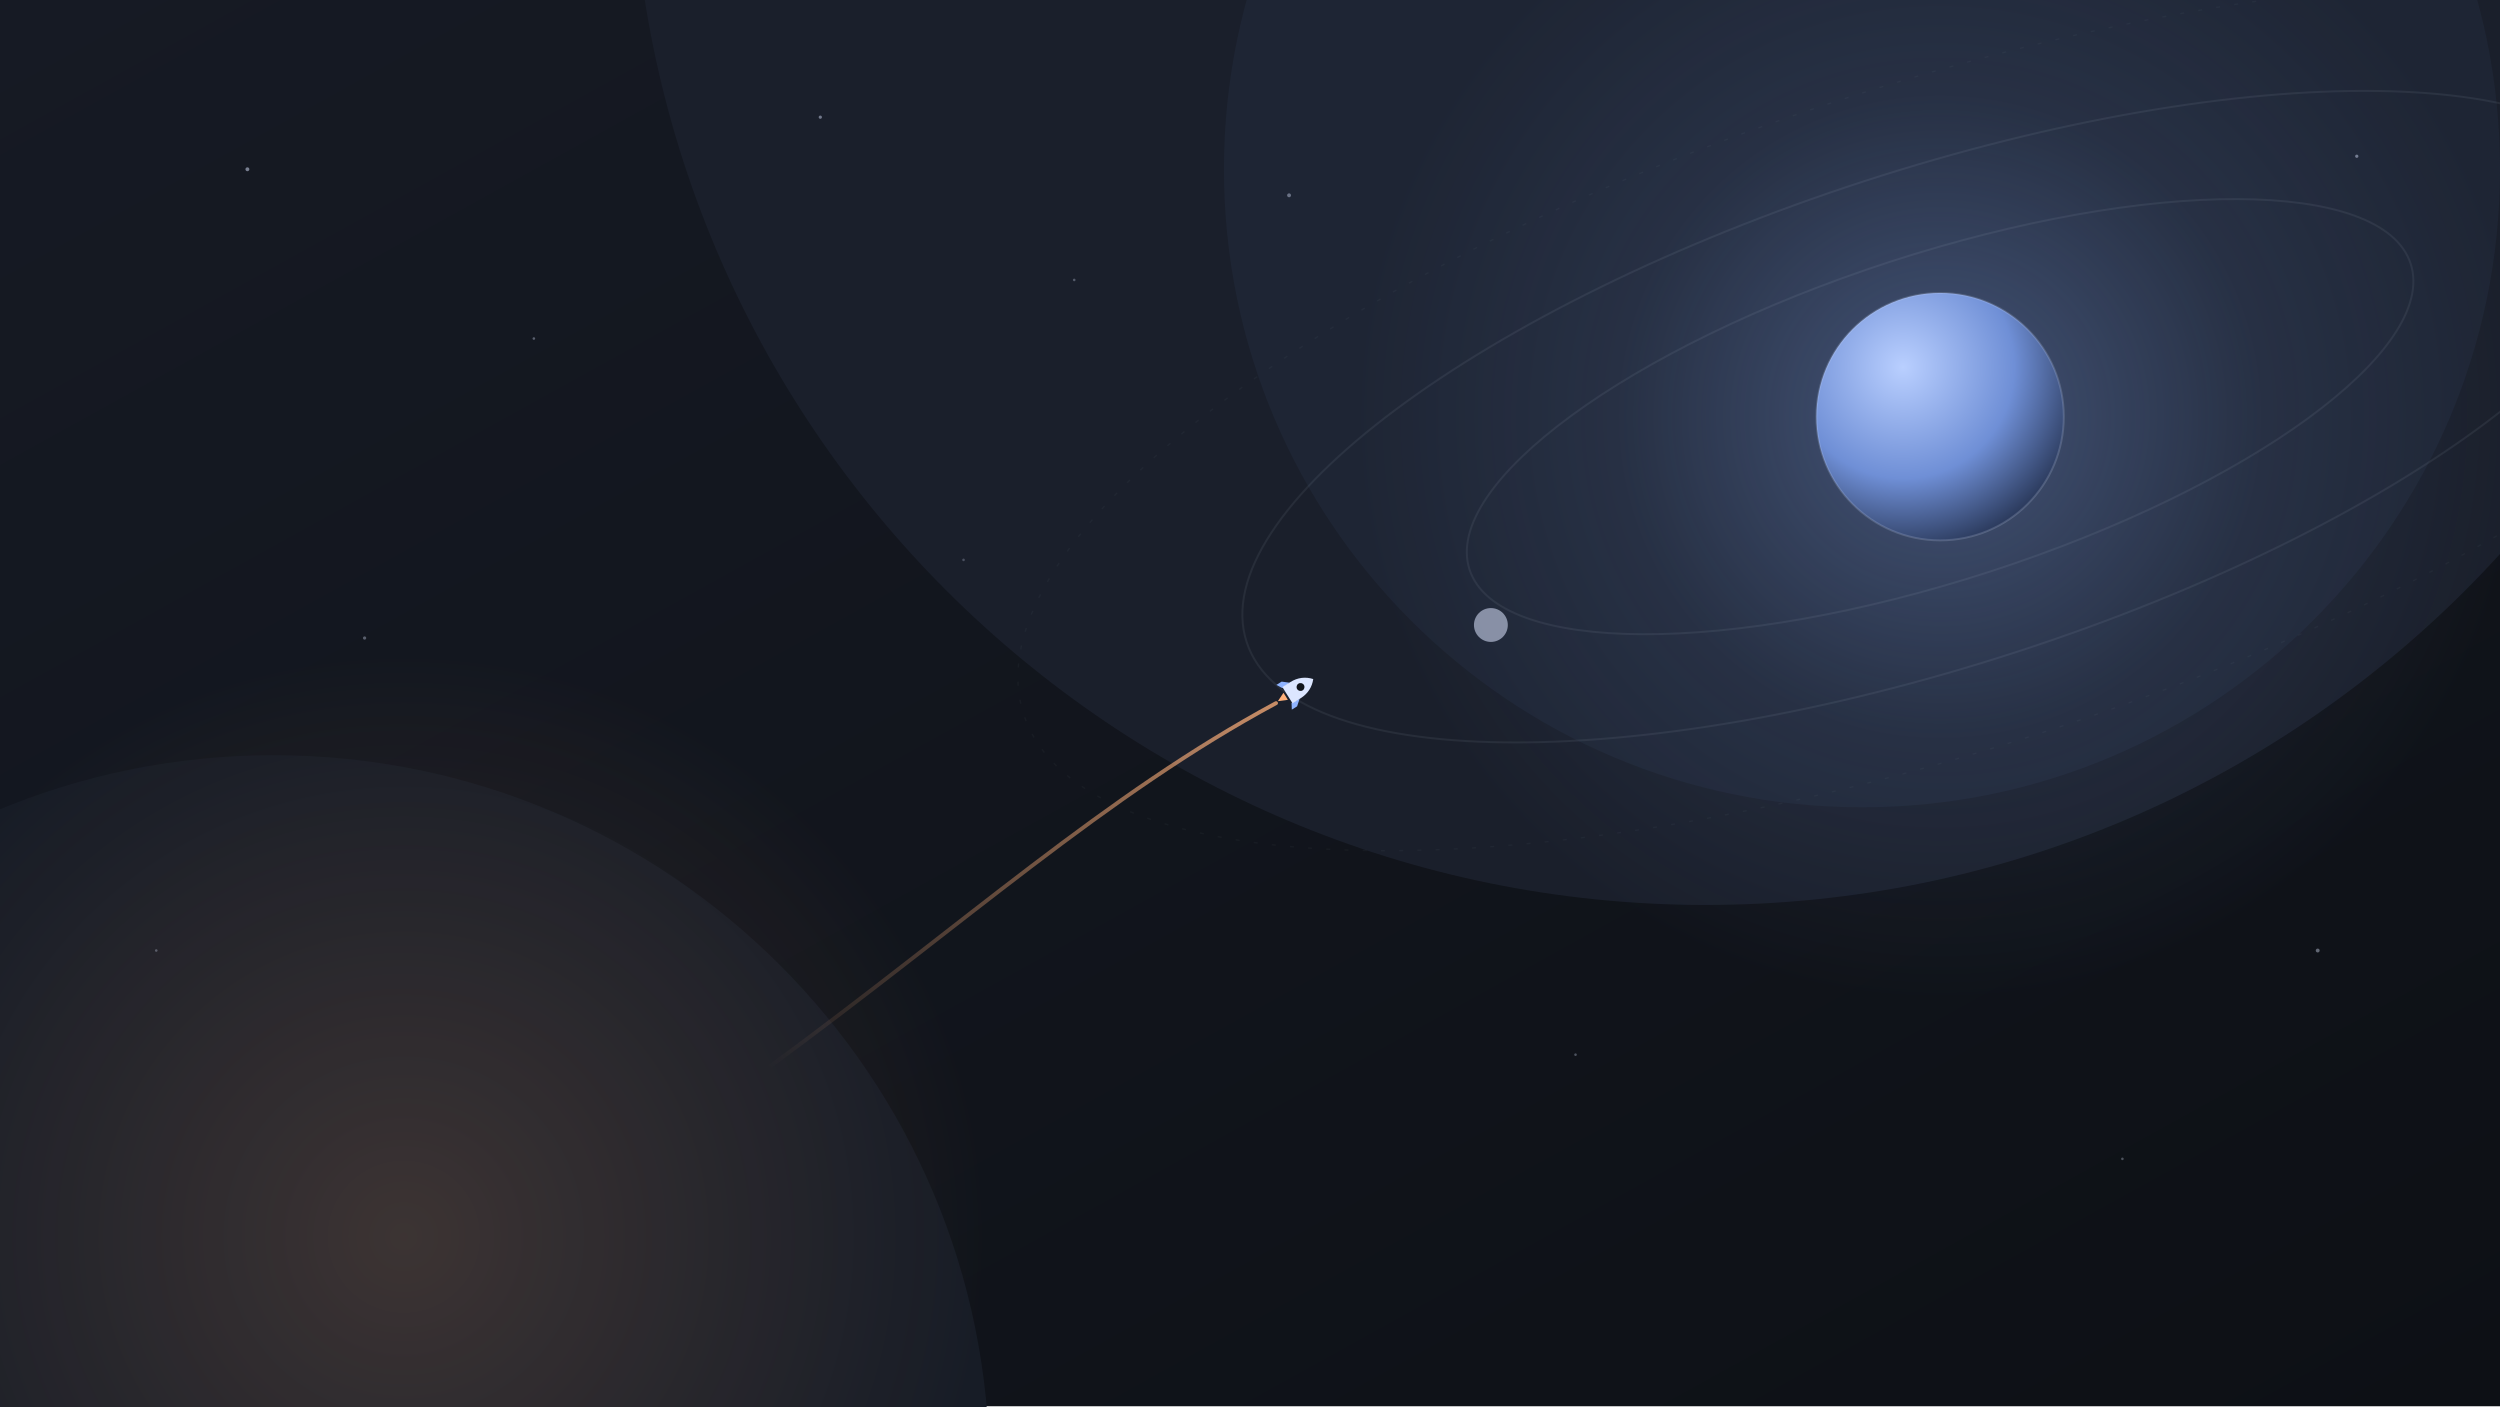
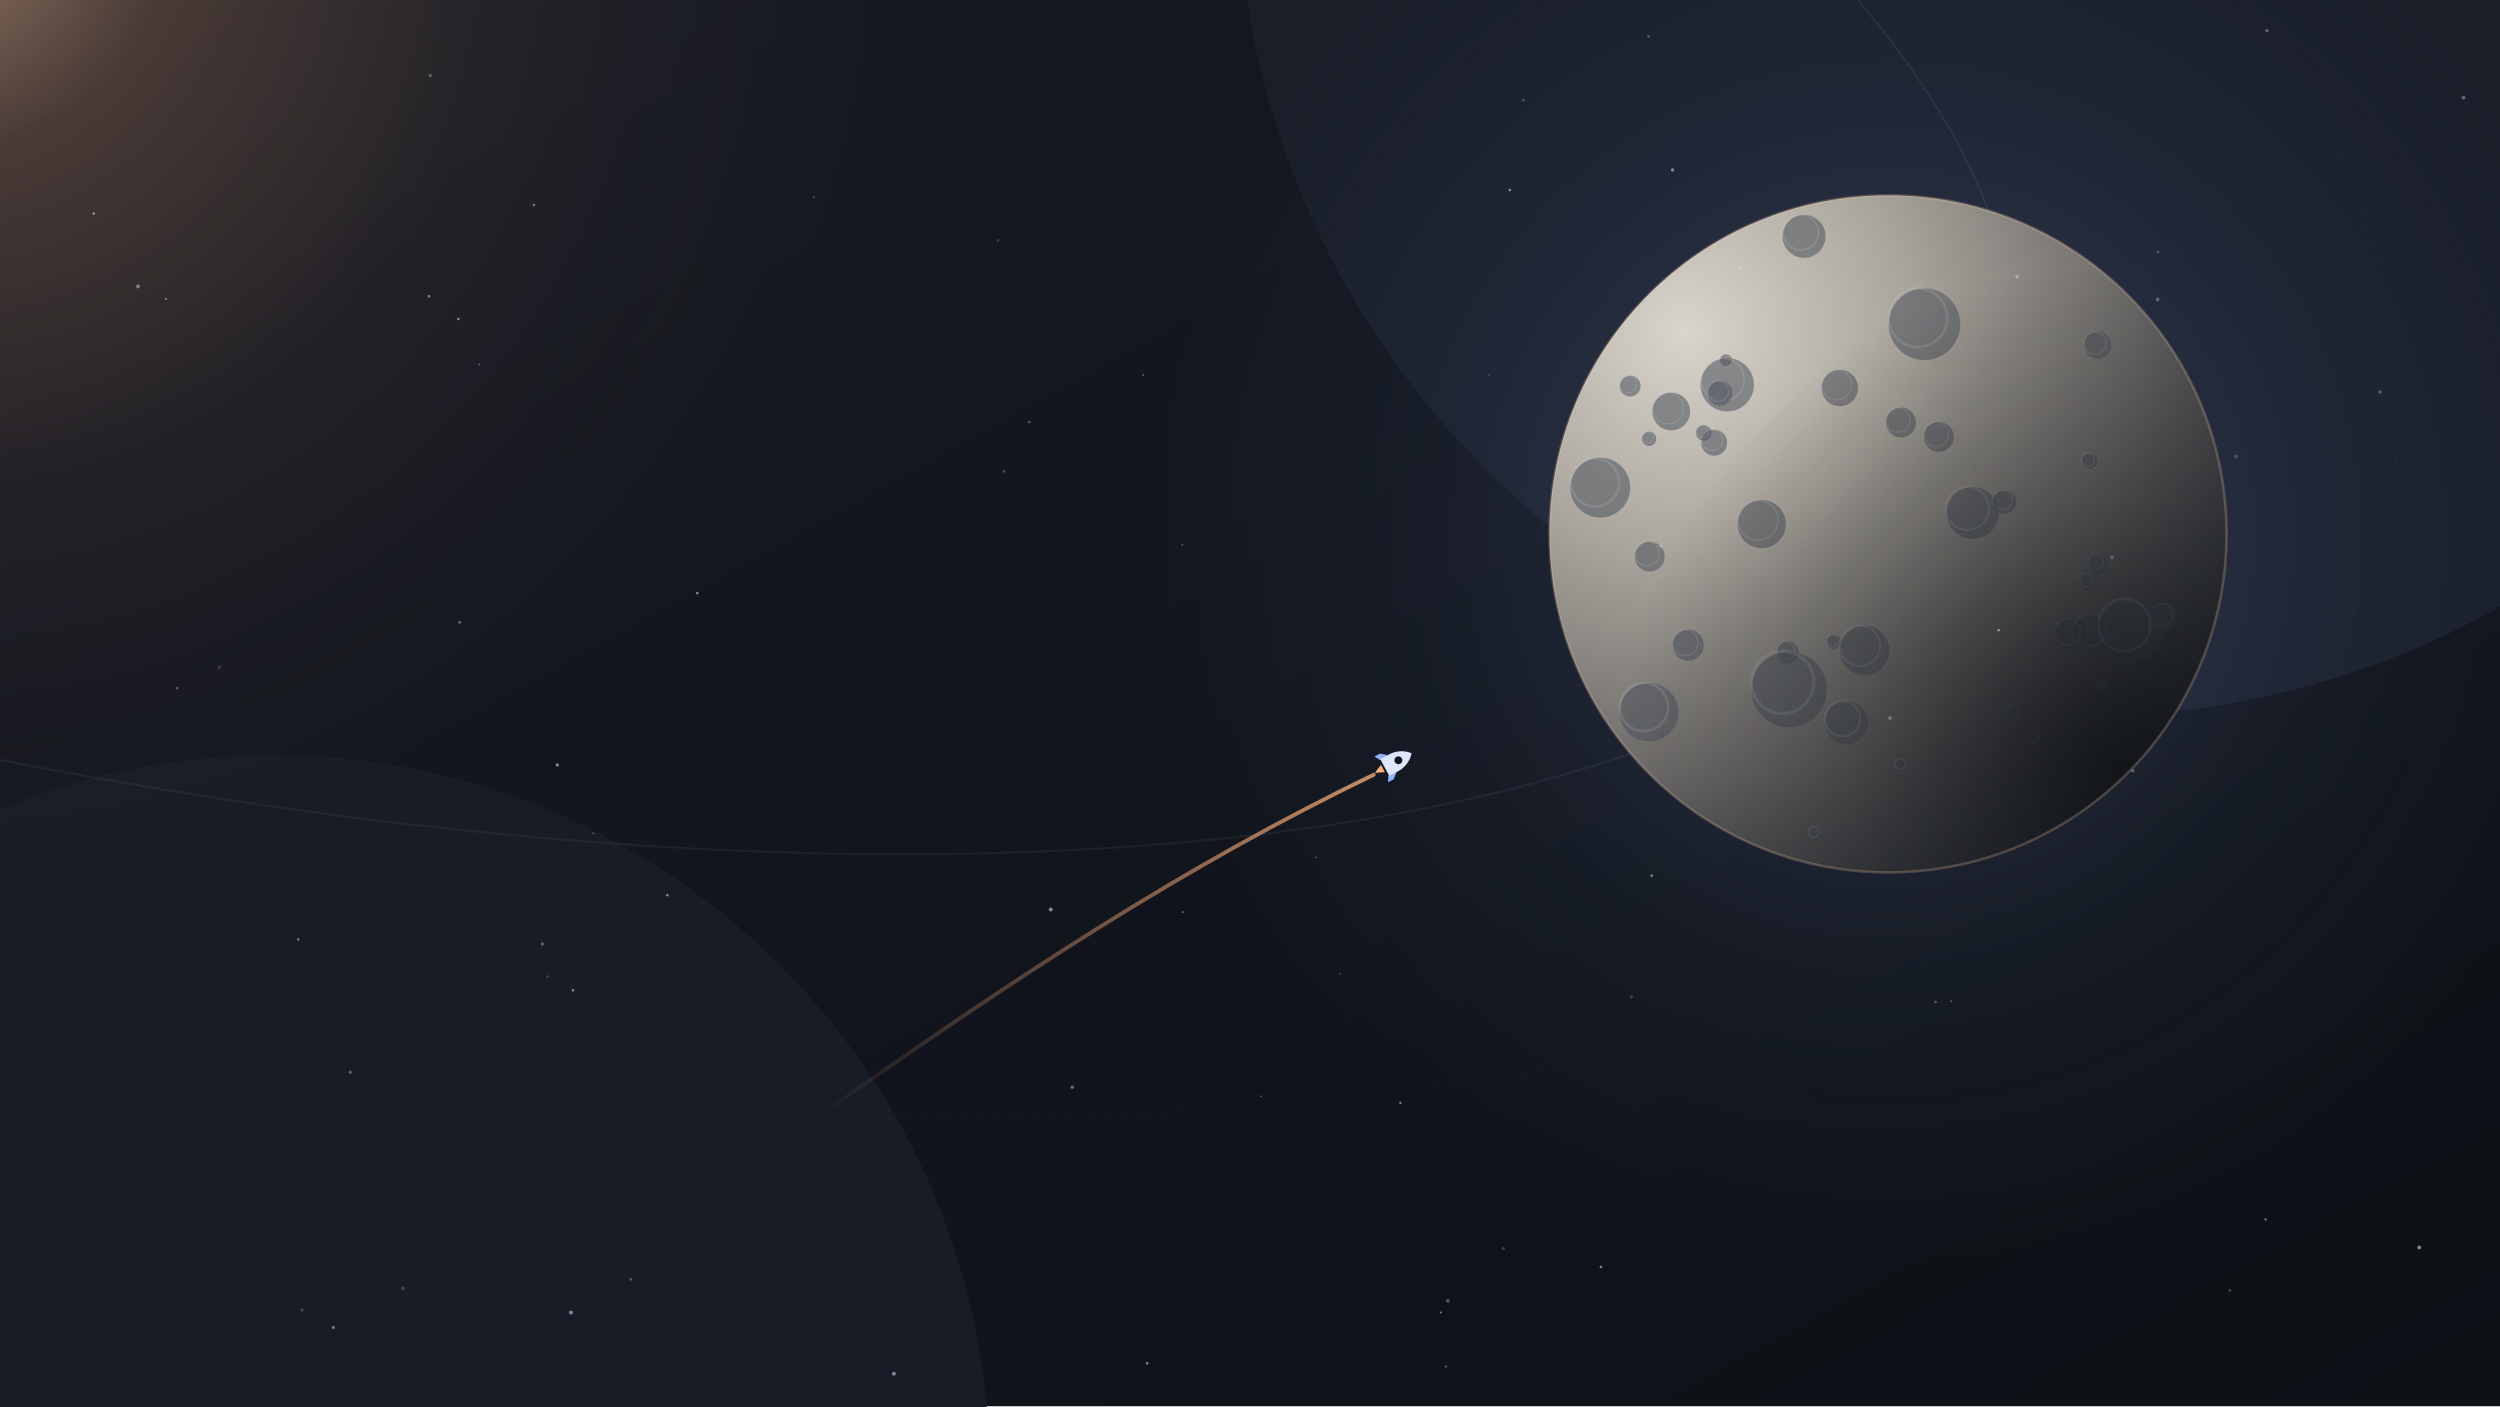
<svg xmlns="http://www.w3.org/2000/svg" width="3840" height="2160" viewBox="0 0 3840 2160">
  <defs>
    <linearGradient id="base" x1="0" y1="0" x2="1" y2="1">
      <stop offset="0" stop-color="#161a24" />
      <stop offset="1" stop-color="#0d1015" />
    </linearGradient>
+     <radialGradient id="sun" cx="0.5" cy="0.5" r="0.5">
+       <stop offset="0" stop-color="#ffd2a8" stop-opacity="0.55" />
+       <stop offset="0.25" stop-color="#ffb07a" stop-opacity="0.22" />
+       <stop offset="0.6" stop-color="#ffb07a" stop-opacity="0.06" />
+       <stop offset="1" stop-color="#ffb07a" stop-opacity="0" />
+     </radialGradient>
    <radialGradient id="glow" cx="0.5" cy="0.5" r="0.5">
-       <stop offset="0" stop-color="#8fb3ff" stop-opacity="0.34" />
-       <stop offset="0.55" stop-color="#8fb3ff" stop-opacity="0.08" />
+       <stop offset="0" stop-color="#8fb3ff" stop-opacity="0.22" />
+       <stop offset="0.6" stop-color="#8fb3ff" stop-opacity="0.05" />
      <stop offset="1" stop-color="#8fb3ff" stop-opacity="0" />
    </radialGradient>
-     <radialGradient id="warm" cx="0.5" cy="0.5" r="0.5">
-       <stop offset="0" stop-color="#ffb07a" stop-opacity="0.16" />
-       <stop offset="1" stop-color="#ffb07a" stop-opacity="0" />
-     </radialGradient>
-     <radialGradient id="planet" cx="0.35" cy="0.3" r="0.75">
-       <stop offset="0" stop-color="#b9cfff" />
-       <stop offset="0.6" stop-color="#6f8fd6" />
-       <stop offset="1" stop-color="#2b3a5c" />
-     </radialGradient>
+     <radialGradient id="mercury" cx="0.2" cy="0.2" r="0.95">
+       <stop offset="0" stop-color="#d9d4cc" />
+       <stop offset="0.35" stop-color="#a9a49c" />
+       <stop offset="0.7" stop-color="#6c6a68" />
+       <stop offset="1" stop-color="rgb(42,45,51)" />
+     </radialGradient>
+     <radialGradient id="night" cx="0.85" cy="0.85" r="0.75">
+       <stop offset="0" stop-color="rgb(13,16,21)" stop-opacity="0.85" />
+       <stop offset="0.55" stop-color="rgb(13,16,21)" stop-opacity="0.35" />
+       <stop offset="1" stop-color="rgb(13,16,21)" stop-opacity="0" />
+     </radialGradient>
+     <clipPath id="disc">
+       <circle cx="2900" cy="820" r="520" />
+     </clipPath>
    <linearGradient id="trail" x1="0" y1="1" x2="1" y2="0">
      <stop offset="0" stop-color="#ffb07a" stop-opacity="0" />
      <stop offset="1" stop-color="#ffb07a" stop-opacity="0.75" />
    </linearGradient>
  </defs>
  <rect width="3840" height="2160" fill="url(#base)" />
-   <circle cx="2620" cy="-260" r="1650" fill="#1a1f2b" />
-   <circle cx="2860" cy="260" r="980" fill="#1e2534" />
  <circle cx="420" cy="2260" r="1100" fill="#171c26" />
-   <circle cx="2980" cy="640" r="900" fill="url(#glow)" />
-   <circle cx="620" cy="1900" r="900" fill="url(#warm)" />
-   <g fill="none" stroke="#dce6ff" stroke-opacity="0.07" stroke-width="3">
-     <ellipse cx="2980" cy="640" rx="760" ry="250" transform="rotate(-18 2980 640)" />
-     <ellipse cx="2980" cy="640" rx="1120" ry="380" transform="rotate(-18 2980 640)" />
+   <circle cx="3200" cy="-200" r="1300" fill="#191e29" />
+   <circle cx="-120" cy="-140" r="1500" fill="url(#sun)" />
+   <circle cx="2900" cy="820" r="1150" fill="url(#glow)" />
+   <ellipse cx="-120" cy="-140" rx="3300" ry="1250" transform="rotate(14 -120 -140)" fill="none" stroke="#dce6ff" stroke-opacity="0.06" stroke-width="3" />
+   <ellipse cx="-120" cy="-140" rx="3900" ry="1650" transform="rotate(14 -120 -140)" fill="none" stroke="#dce6ff" stroke-opacity="0.035" stroke-width="2" stroke-dasharray="6 22" />
+   <circle cx="2900" cy="820" r="520" fill="url(#mercury)" />
+   <g clip-path="url(#disc)">
+     <circle cx="2817" cy="986" r="11" fill="rgb(77,82,92)" fill-opacity="0.55" />
+     <circle cx="2815" cy="984" r="9" fill="none" stroke="#c7ccd6" stroke-opacity="0.18" stroke-width="2" />
+     <circle cx="3215" cy="974" r="31" fill="rgb(77,82,92)" fill-opacity="0.55" />
+     <circle cx="3209" cy="968" r="25" fill="none" stroke="#c7ccd6" stroke-opacity="0.18" stroke-width="2" />
+     <circle cx="2504" cy="593" r="16" fill="rgb(77,82,92)" fill-opacity="0.55" />
+     <circle cx="2501" cy="590" r="13" fill="none" stroke="#c7ccd6" stroke-opacity="0.18" stroke-width="2" />
+     <circle cx="3206" cy="894" r="13" fill="rgb(77,82,92)" fill-opacity="0.55" />
+     <circle cx="3204" cy="891" r="10" fill="none" stroke="#c7ccd6" stroke-opacity="0.18" stroke-width="2" />
+     <circle cx="2921" cy="1175" r="9" fill="rgb(77,82,92)" fill-opacity="0.55" />
+     <circle cx="2919" cy="1173" r="8" fill="none" stroke="#c7ccd6" stroke-opacity="0.18" stroke-width="2" />
+     <circle cx="2978" cy="671" r="23" fill="rgb(77,82,92)" fill-opacity="0.55" />
+     <circle cx="2974" cy="667" r="19" fill="none" stroke="#c7ccd6" stroke-opacity="0.18" stroke-width="2" />
+     <circle cx="2651" cy="553" r="9" fill="rgb(77,82,92)" fill-opacity="0.55" />
+     <circle cx="2649" cy="551" r="7" fill="none" stroke="#c7ccd6" stroke-opacity="0.18" stroke-width="2" />
+     <circle cx="2633" cy="680" r="20" fill="rgb(77,82,92)" fill-opacity="0.55" />
+     <circle cx="2630" cy="676" r="16" fill="none" stroke="#c7ccd6" stroke-opacity="0.18" stroke-width="2" />
+     <circle cx="3324" cy="948" r="21" fill="rgb(77,82,92)" fill-opacity="0.55" />
+     <circle cx="3321" cy="944" r="17" fill="none" stroke="#c7ccd6" stroke-opacity="0.18" stroke-width="2" />
+     <circle cx="2593" cy="991" r="24" fill="rgb(77,82,92)" fill-opacity="0.55" />
+     <circle cx="2588" cy="987" r="20" fill="none" stroke="#c7ccd6" stroke-opacity="0.18" stroke-width="2" />
+     <circle cx="2533" cy="674" r="11" fill="rgb(77,82,92)" fill-opacity="0.55" />
+     <circle cx="2531" cy="672" r="9" fill="none" stroke="#c7ccd6" stroke-opacity="0.18" stroke-width="2" />
+     <circle cx="2567" cy="632" r="29" fill="rgb(77,82,92)" fill-opacity="0.55" />
+     <circle cx="2562" cy="627" r="24" fill="none" stroke="#c7ccd6" stroke-opacity="0.18" stroke-width="2" />
+     <circle cx="3230" cy="1052" r="9" fill="rgb(77,82,92)" fill-opacity="0.55" />
+     <circle cx="3229" cy="1050" r="7" fill="none" stroke="#c7ccd6" stroke-opacity="0.18" stroke-width="2" />
+     <circle cx="2653" cy="591" r="41" fill="rgb(77,82,92)" fill-opacity="0.55" />
+     <circle cx="2646" cy="583" r="33" fill="none" stroke="#c7ccd6" stroke-opacity="0.18" stroke-width="3" />
+     <circle cx="2956" cy="498" r="55" fill="rgb(77,82,92)" fill-opacity="0.55" />
+     <circle cx="2946" cy="488" r="45" fill="none" stroke="#c7ccd6" stroke-opacity="0.18" stroke-width="4" />
+     <circle cx="2746" cy="1002" r="17" fill="rgb(77,82,92)" fill-opacity="0.55" />
+     <circle cx="2743" cy="999" r="14" fill="none" stroke="#c7ccd6" stroke-opacity="0.18" stroke-width="2" />
+     <circle cx="2826" cy="596" r="28" fill="rgb(77,82,92)" fill-opacity="0.55" />
+     <circle cx="2821" cy="591" r="23" fill="none" stroke="#c7ccd6" stroke-opacity="0.18" stroke-width="2" />
+     <circle cx="2458" cy="749" r="46" fill="rgb(77,82,92)" fill-opacity="0.55" />
+     <circle cx="2450" cy="741" r="37" fill="none" stroke="#c7ccd6" stroke-opacity="0.18" stroke-width="4" />
+     <circle cx="2788" cy="1280" r="10" fill="rgb(77,82,92)" fill-opacity="0.55" />
+     <circle cx="2786" cy="1278" r="8" fill="none" stroke="#c7ccd6" stroke-opacity="0.18" stroke-width="2" />
+     <circle cx="2706" cy="805" r="37" fill="rgb(77,82,92)" fill-opacity="0.55" />
+     <circle cx="2700" cy="799" r="31" fill="none" stroke="#c7ccd6" stroke-opacity="0.18" stroke-width="3" />
+     <circle cx="3093" cy="1093" r="9" fill="rgb(77,82,92)" fill-opacity="0.55" />
+     <circle cx="3092" cy="1091" r="8" fill="none" stroke="#c7ccd6" stroke-opacity="0.18" stroke-width="2" />
+     <circle cx="3030" cy="788" r="40" fill="rgb(77,82,92)" fill-opacity="0.55" />
+     <circle cx="3022" cy="781" r="33" fill="none" stroke="#c7ccd6" stroke-opacity="0.18" stroke-width="3" />
+     <circle cx="2748" cy="1059" r="58" fill="rgb(77,82,92)" fill-opacity="0.55" />
+     <circle cx="2738" cy="1048" r="48" fill="none" stroke="#c7ccd6" stroke-opacity="0.18" stroke-width="5" />
+     <circle cx="2617" cy="665" r="12" fill="rgb(77,82,92)" fill-opacity="0.55" />
+     <circle cx="2615" cy="662" r="10" fill="none" stroke="#c7ccd6" stroke-opacity="0.18" stroke-width="2" />
+     <circle cx="3210" cy="708" r="12" fill="rgb(77,82,92)" fill-opacity="0.55" />
+     <circle cx="3207" cy="706" r="10" fill="none" stroke="#c7ccd6" stroke-opacity="0.18" stroke-width="2" />
+     <circle cx="3272" cy="969" r="49" fill="rgb(77,82,92)" fill-opacity="0.55" />
+     <circle cx="3263" cy="960" r="40" fill="none" stroke="#c7ccd6" stroke-opacity="0.18" stroke-width="4" />
+     <circle cx="2836" cy="1110" r="33" fill="rgb(77,82,92)" fill-opacity="0.55" />
+     <circle cx="2830" cy="1104" r="27" fill="none" stroke="#c7ccd6" stroke-opacity="0.18" stroke-width="3" />
+     <circle cx="3222" cy="866" r="15" fill="rgb(77,82,92)" fill-opacity="0.55" />
+     <circle cx="3219" cy="863" r="12" fill="none" stroke="#c7ccd6" stroke-opacity="0.18" stroke-width="2" />
+     <circle cx="2642" cy="604" r="19" fill="rgb(77,82,92)" fill-opacity="0.55" />
+     <circle cx="2639" cy="601" r="16" fill="none" stroke="#c7ccd6" stroke-opacity="0.18" stroke-width="2" />
+     <circle cx="2920" cy="649" r="23" fill="rgb(77,82,92)" fill-opacity="0.55" />
+     <circle cx="2915" cy="645" r="19" fill="none" stroke="#c7ccd6" stroke-opacity="0.18" stroke-width="2" />
+     <circle cx="2533" cy="1094" r="45" fill="rgb(77,82,92)" fill-opacity="0.55" />
+     <circle cx="2525" cy="1086" r="37" fill="none" stroke="#c7ccd6" stroke-opacity="0.18" stroke-width="4" />
+     <circle cx="3180" cy="975" r="25" fill="rgb(77,82,92)" fill-opacity="0.55" />
+     <circle cx="3176" cy="971" r="20" fill="none" stroke="#c7ccd6" stroke-opacity="0.18" stroke-width="2" />
+     <circle cx="3222" cy="530" r="21" fill="rgb(77,82,92)" fill-opacity="0.55" />
+     <circle cx="3218" cy="527" r="17" fill="none" stroke="#c7ccd6" stroke-opacity="0.18" stroke-width="2" />
+     <circle cx="2771" cy="363" r="33" fill="rgb(77,82,92)" fill-opacity="0.55" />
+     <circle cx="2766" cy="357" r="27" fill="none" stroke="#c7ccd6" stroke-opacity="0.18" stroke-width="3" />
+     <circle cx="3079" cy="771" r="18" fill="rgb(77,82,92)" fill-opacity="0.55" />
+     <circle cx="3076" cy="768" r="15" fill="none" stroke="#c7ccd6" stroke-opacity="0.18" stroke-width="2" />
+     <circle cx="3126" cy="1136" r="9" fill="rgb(77,82,92)" fill-opacity="0.55" />
+     <circle cx="3124" cy="1134" r="7" fill="none" stroke="#c7ccd6" stroke-opacity="0.18" stroke-width="2" />
+     <circle cx="2534" cy="855" r="23" fill="rgb(77,82,92)" fill-opacity="0.55" />
+     <circle cx="2530" cy="850" r="19" fill="none" stroke="#c7ccd6" stroke-opacity="0.18" stroke-width="2" />
+     <circle cx="2864" cy="999" r="38" fill="rgb(77,82,92)" fill-opacity="0.55" />
+     <circle cx="2857" cy="992" r="31" fill="none" stroke="#c7ccd6" stroke-opacity="0.18" stroke-width="3" />
+     <circle cx="2900" cy="820" r="520" fill="url(#night)" />
  </g>
-   <ellipse cx="2980" cy="640" rx="1480" ry="510" transform="rotate(-18 2980 640)" fill="none" stroke="#dce6ff" stroke-opacity="0.035" stroke-width="2" stroke-dasharray="6 22" />
-   <circle cx="2980" cy="640" r="190" fill="url(#planet)" />
-   <circle cx="2980" cy="640" r="190" fill="none" stroke="#dce6ff" stroke-opacity="0.18" stroke-width="3" />
-   <circle cx="2290" cy="960" r="26" fill="#dce6ff" fill-opacity="0.55" />
-   <path d="M1180 1640 C 1480 1420, 1700 1220, 1960 1080" fill="none" stroke="url(#trail)" stroke-width="6" stroke-linecap="round" />
-   <g transform="translate(1990 1060) rotate(58) scale(3.2) translate(-12 -12)">
+   <circle cx="2900" cy="820" r="520" fill="none" stroke="#ffd2a8" stroke-opacity="0.22" stroke-width="4" />
+   <path d="M1250 1720 C 1560 1500, 1820 1330, 2110 1190" fill="none" stroke="url(#trail)" stroke-width="6" stroke-linecap="round" />
+   <g transform="translate(2140 1172) rotate(62) scale(3.2) translate(-12 -12)">
    <path d="M7.5 12.5L5 15.5v3l2.8-1.6z" fill="#8fb3ff" />
    <path d="M16.5 12.5L19 15.5v3l-2.8-1.6z" fill="#8fb3ff" />
    <path d="M12 2c3 2.5 4.6 6 4.6 10v4.6H7.4V12C7.4 8 9 4.5 12 2z" fill="#dce6ff" />
    <circle cx="12" cy="9.2" r="1.9" fill="#12151b" />
    <path d="M10 17.6h4l-2 4.4z" fill="#ffb07a" />
  </g>
  <g fill="#dce6ff">
-     <circle cx="380" cy="260" r="3" fill-opacity="0.5" />
-     <circle cx="820" cy="520" r="2" fill-opacity="0.35" />
-     <circle cx="1260" cy="180" r="2.5" fill-opacity="0.45" />
-     <circle cx="1650" cy="430" r="2" fill-opacity="0.3" />
-     <circle cx="560" cy="980" r="2.5" fill-opacity="0.35" />
-     <circle cx="1980" cy="300" r="3" fill-opacity="0.4" />
-     <circle cx="3560" cy="1460" r="3" fill-opacity="0.4" />
-     <circle cx="3260" cy="1780" r="2" fill-opacity="0.3" />
-     <circle cx="3620" cy="240" r="2.5" fill-opacity="0.45" />
-     <circle cx="2420" cy="1620" r="2" fill-opacity="0.3" />
-     <circle cx="1480" cy="860" r="2" fill-opacity="0.25" />
-     <circle cx="240" cy="1460" r="2" fill-opacity="0.3" />
+     <circle cx="2537" cy="1345" r="2" fill-opacity="0.55" />
+     <circle cx="2569" cy="261" r="2.5" fill-opacity="0.55" />
+     <circle cx="1647" cy="1670" r="2.5" fill-opacity="0.45" />
+     <circle cx="464" cy="2012" r="2.5" fill-opacity="0.2" />
+     <circle cx="820" cy="315" r="2" fill-opacity="0.45" />
+     <circle cx="704" cy="490" r="2" fill-opacity="0.55" />
+     <circle cx="255" cy="459" r="1.5" fill-opacity="0.55" />
+     <circle cx="659" cy="455" r="2" fill-opacity="0.55" />
+     <circle cx="144" cy="328" r="2" fill-opacity="0.55" />
+     <circle cx="1581" cy="648" r="2" fill-opacity="0.35" />
+     <circle cx="2506" cy="1531" r="2.5" fill-opacity="0.2" />
+     <circle cx="512" cy="2039" r="2.5" fill-opacity="0.45" />
+     <circle cx="2021" cy="1317" r="1.5" fill-opacity="0.3" />
+     <circle cx="458" cy="1443" r="2" fill-opacity="0.45" />
+     <circle cx="3434" cy="701" r="3" fill-opacity="0.2" />
+     <circle cx="880" cy="1521" r="2" fill-opacity="0.55" />
+     <circle cx="3784" cy="150" r="3" fill-opacity="0.35" />
+     <circle cx="2673" cy="412" r="2" fill-opacity="0.55" />
+     <circle cx="1542" cy="724" r="2" fill-opacity="0.3" />
+     <circle cx="2221" cy="2099" r="2" fill-opacity="0.3" />
+     <circle cx="2551" cy="839" r="2" fill-opacity="0.45" />
+     <circle cx="3070" cy="968" r="2" fill-opacity="0.55" />
+     <circle cx="2058" cy="1496" r="1.5" fill-opacity="0.2" />
+     <circle cx="3276" cy="1184" r="2.5" fill-opacity="0.35" />
+     <circle cx="833" cy="1450" r="2.5" fill-opacity="0.35" />
+     <circle cx="1533" cy="369" r="2" fill-opacity="0.2" />
+     <circle cx="969" cy="1965" r="2" fill-opacity="0.35" />
+     <circle cx="877" cy="2016" r="3" fill-opacity="0.55" />
+     <circle cx="3482" cy="47" r="2.5" fill-opacity="0.35" />
+     <circle cx="3315" cy="387" r="1.5" fill-opacity="0.45" />
+     <circle cx="3244" cy="856" r="2.5" fill-opacity="0.3" />
+     <circle cx="1817" cy="1401" r="1.5" fill-opacity="0.45" />
+     <circle cx="1937" cy="1684" r="1.5" fill-opacity="0.3" />
+     <circle cx="736" cy="560" r="1.5" fill-opacity="0.3" />
+     <circle cx="2459" cy="1946" r="2" fill-opacity="0.55" />
+     <circle cx="3425" cy="1982" r="2" fill-opacity="0.3" />
+     <circle cx="2287" cy="576" r="1.5" fill-opacity="0.2" />
+     <circle cx="3314" cy="460" r="3" fill-opacity="0.3" />
+     <circle cx="1816" cy="837" r="2" fill-opacity="0.2" />
+     <circle cx="1071" cy="911" r="2" fill-opacity="0.55" />
+     <circle cx="1025" cy="1375" r="2" fill-opacity="0.55" />
+     <circle cx="1756" cy="576" r="1.5" fill-opacity="0.35" />
+     <circle cx="3716" cy="1916" r="3" fill-opacity="0.55" />
+     <circle cx="1762" cy="2094" r="2" fill-opacity="0.55" />
+     <circle cx="661" cy="116" r="2.5" fill-opacity="0.3" />
+     <circle cx="2532" cy="56" r="2" fill-opacity="0.3" />
+     <circle cx="619" cy="1979" r="3" fill-opacity="0.2" />
+     <circle cx="2319" cy="292" r="2" fill-opacity="0.55" />
+     <circle cx="2213" cy="2016" r="1.5" fill-opacity="0.55" />
+     <circle cx="272" cy="1057" r="2" fill-opacity="0.35" />
+     <circle cx="212" cy="440" r="3" fill-opacity="0.45" />
+     <circle cx="2340" cy="154" r="1.5" fill-opacity="0.45" />
+     <circle cx="1373" cy="2110" r="3" fill-opacity="0.55" />
+     <circle cx="856" cy="1175" r="2.5" fill-opacity="0.55" />
+     <circle cx="2224" cy="1998" r="3" fill-opacity="0.3" />
+     <circle cx="2903" cy="1103" r="3" fill-opacity="0.3" />
+     <circle cx="3480" cy="1873" r="2" fill-opacity="0.45" />
+     <circle cx="538" cy="1647" r="2.5" fill-opacity="0.35" />
+     <circle cx="337" cy="1025" r="2.5" fill-opacity="0.2" />
+     <circle cx="911" cy="1280" r="1.5" fill-opacity="0.3" />
+     <circle cx="2973" cy="1539" r="2" fill-opacity="0.35" />
+     <circle cx="3656" cy="602" r="2.5" fill-opacity="0.3" />
+     <circle cx="3098" cy="425" r="2.5" fill-opacity="0.45" />
+     <circle cx="706" cy="956" r="2" fill-opacity="0.45" />
+     <circle cx="2151" cy="1694" r="2" fill-opacity="0.45" />
+     <circle cx="841" cy="1500" r="2" fill-opacity="0.2" />
+     <circle cx="2997" cy="1538" r="1.5" fill-opacity="0.35" />
+     <circle cx="2309" cy="1918" r="2.5" fill-opacity="0.2" />
+     <circle cx="1614" cy="1397" r="3" fill-opacity="0.55" />
+     <circle cx="1250" cy="303" r="1.5" fill-opacity="0.3" />
  </g>
</svg>
